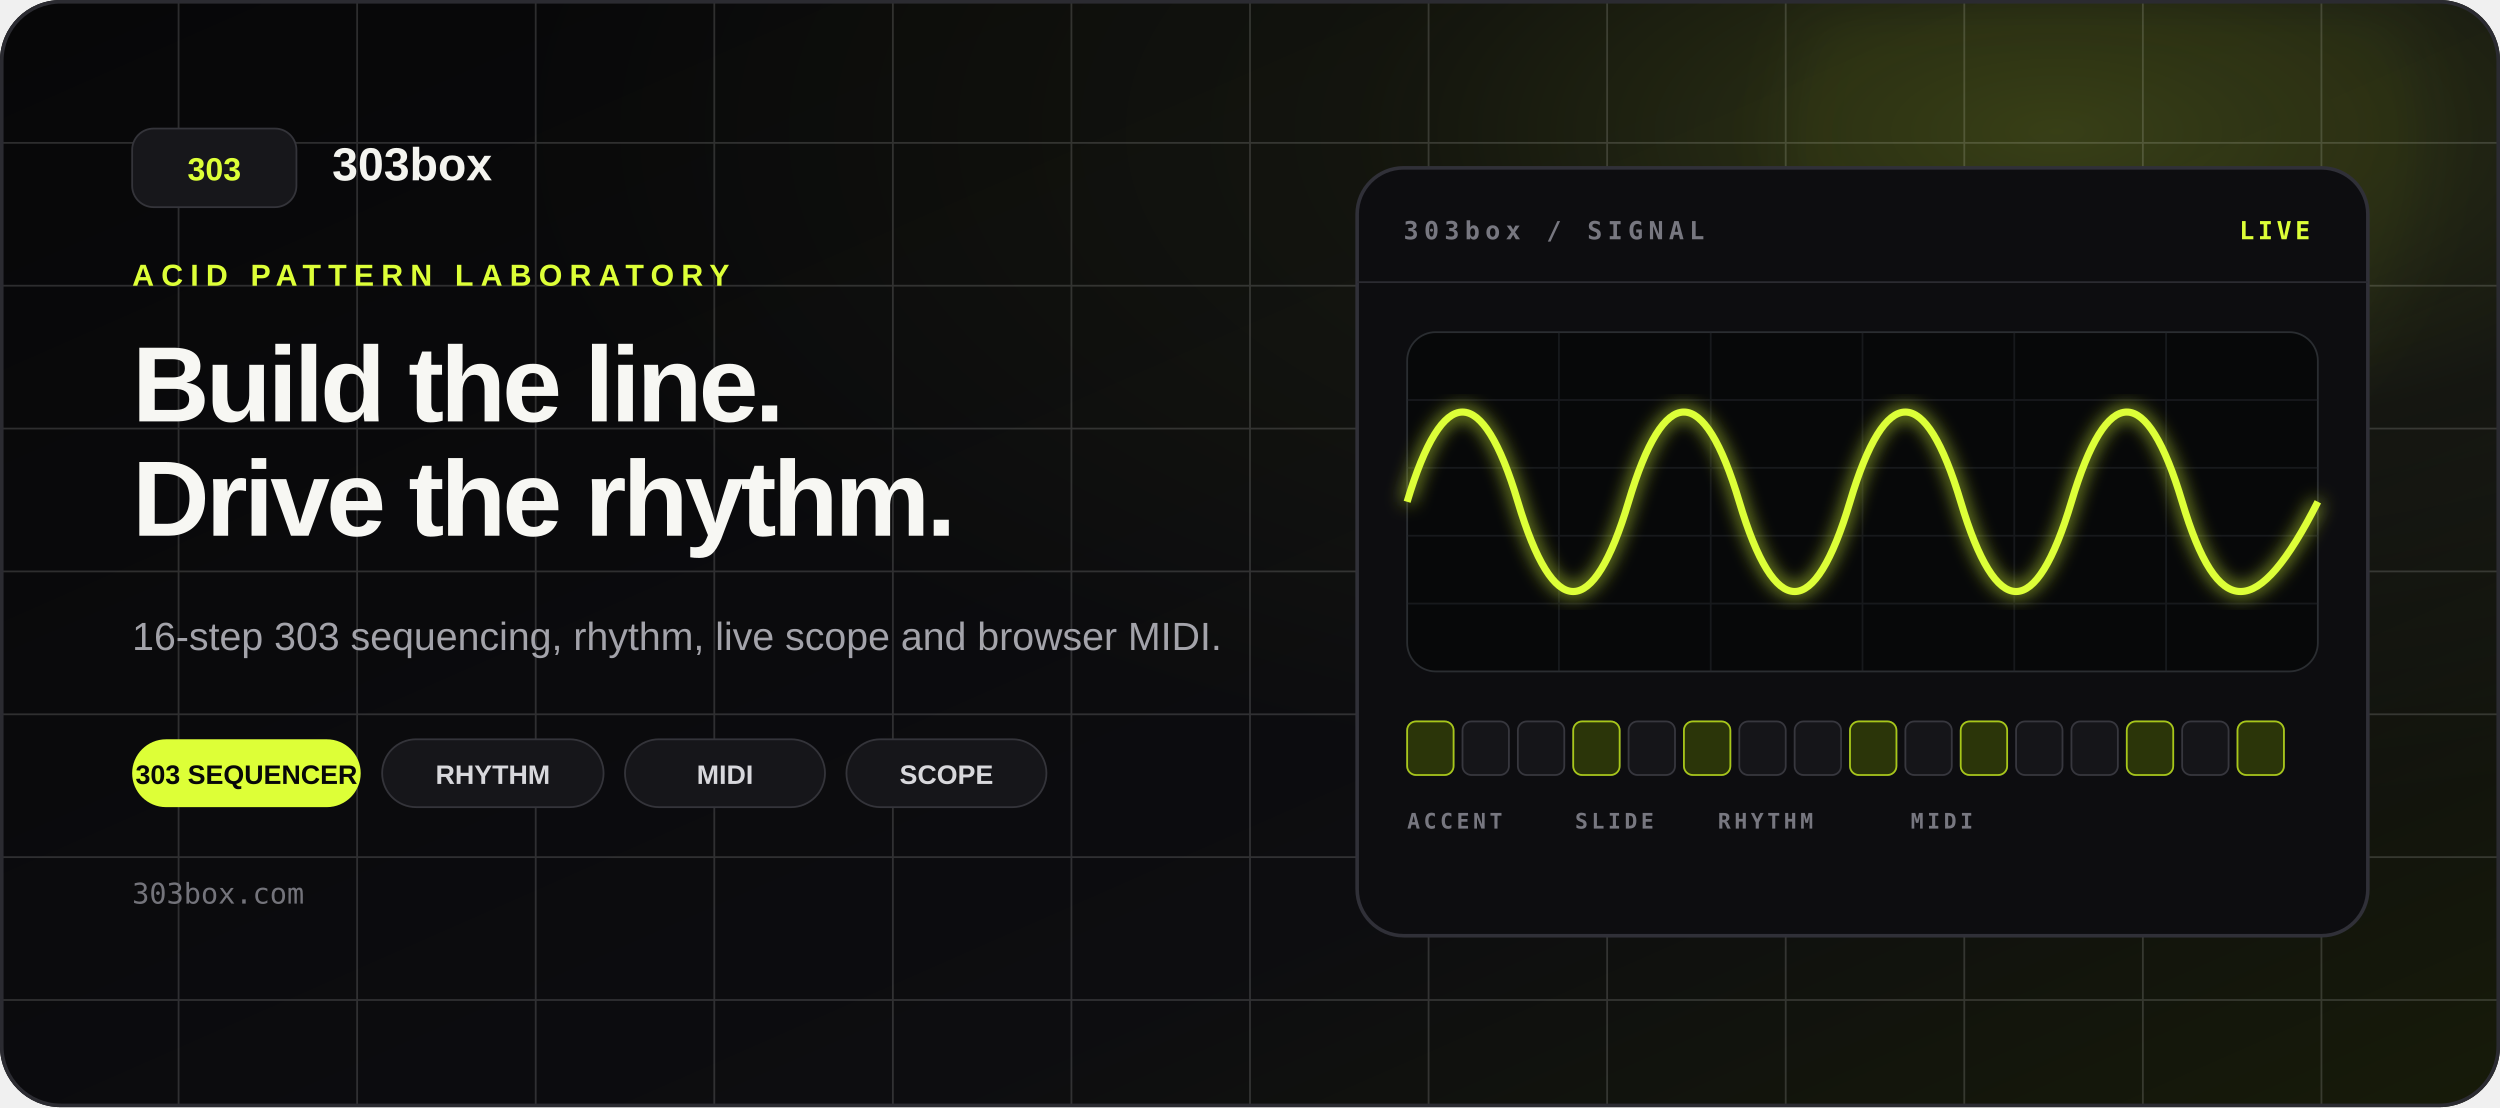
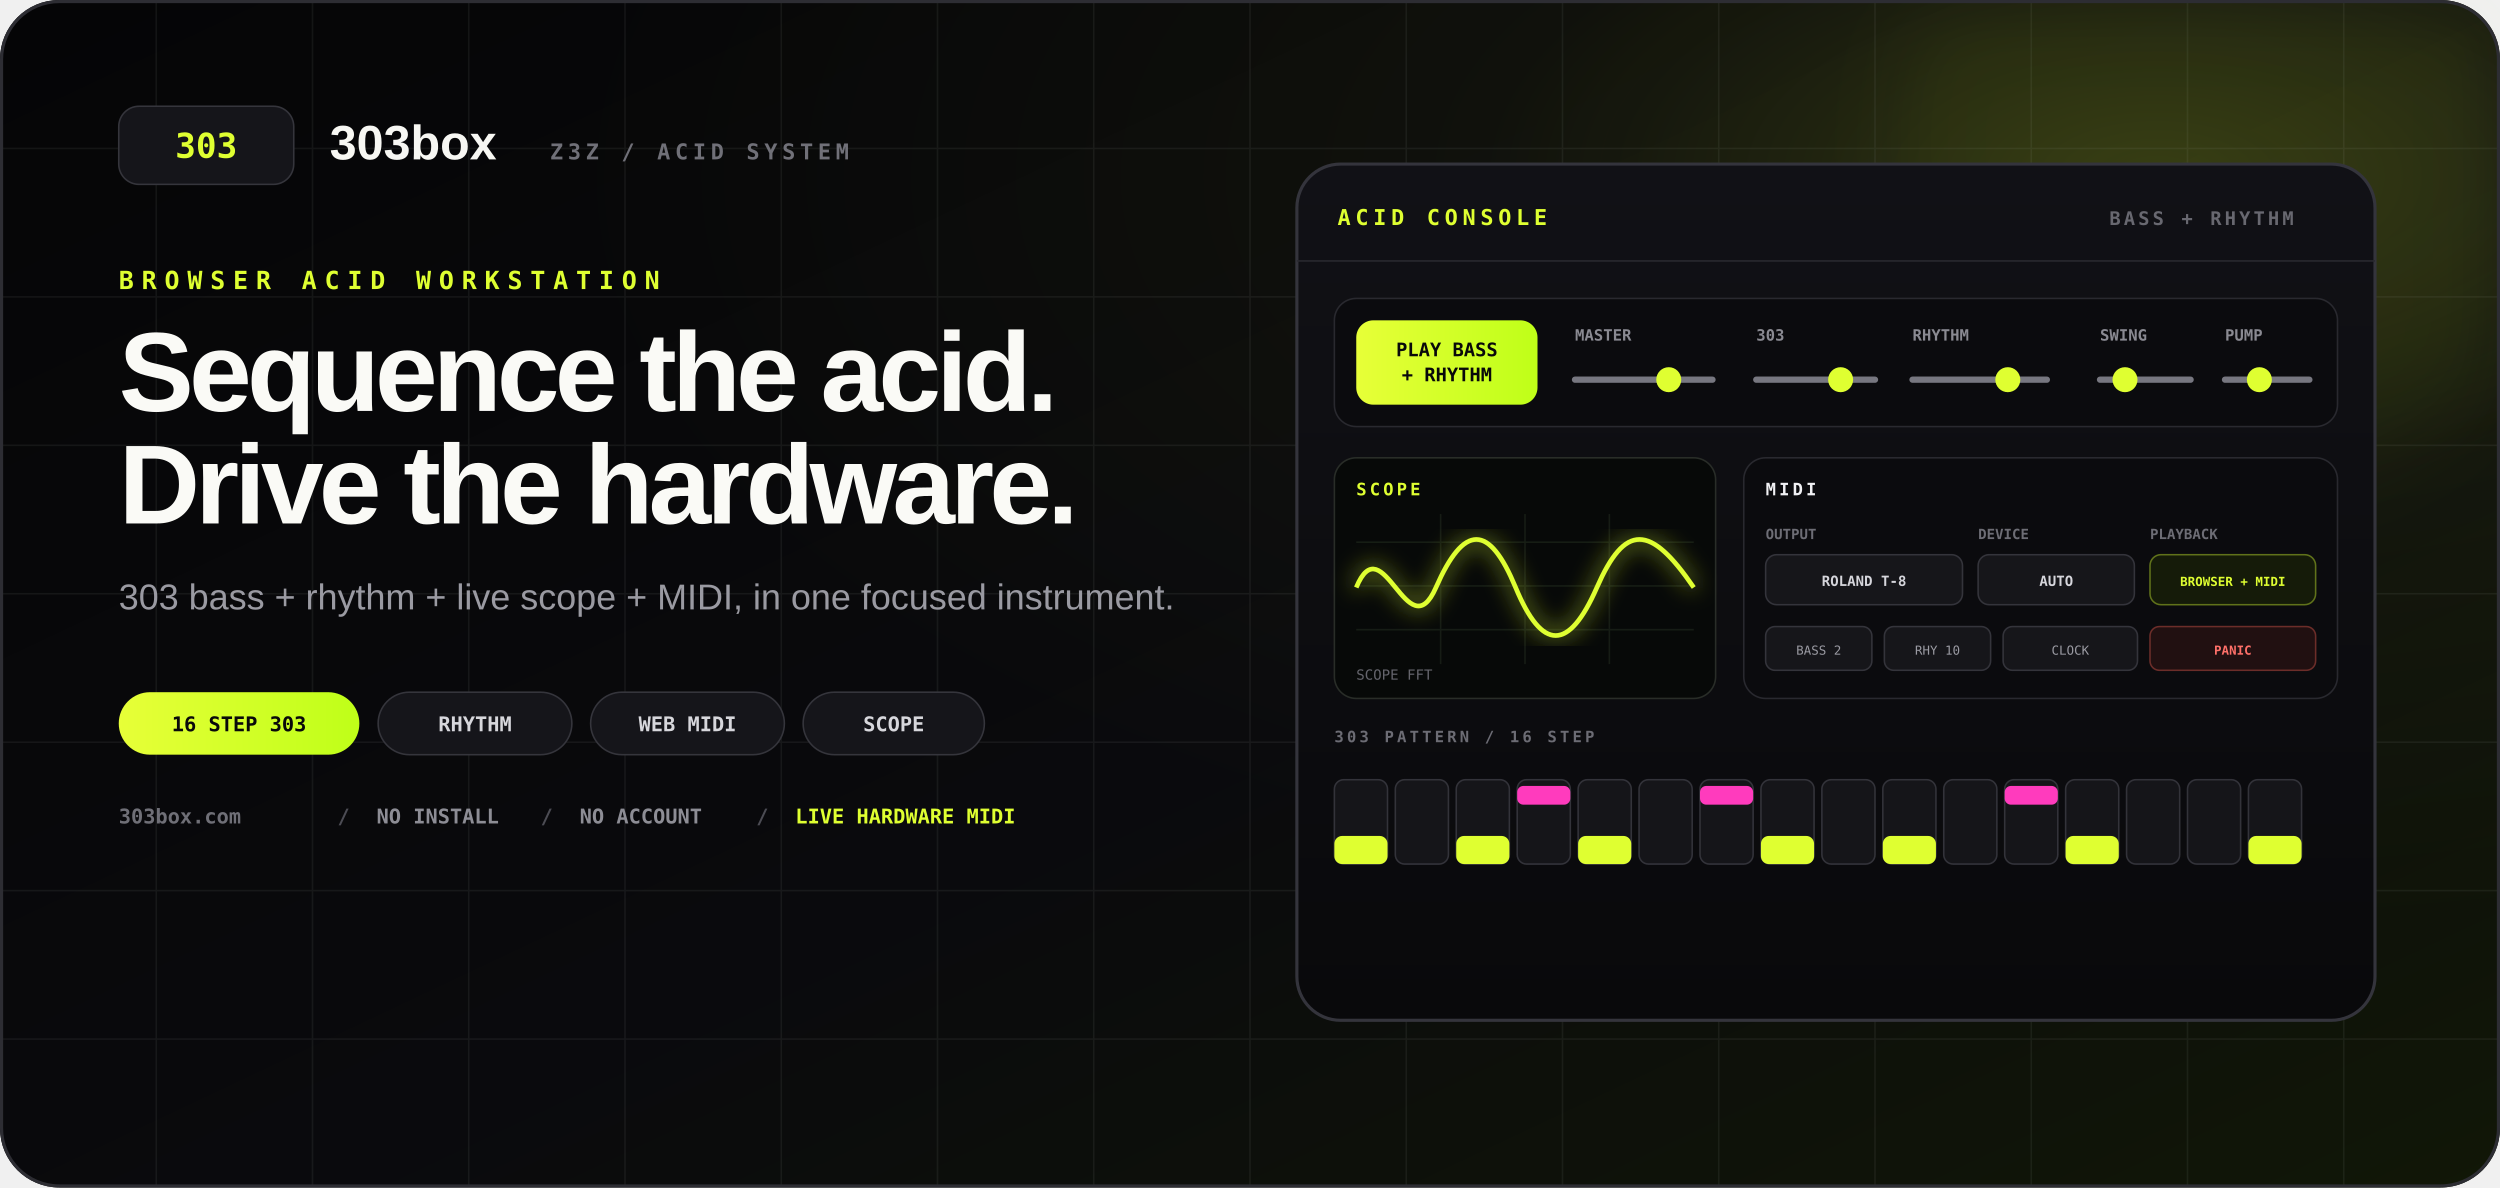
- <svg xmlns="http://www.w3.org/2000/svg" width="1400" height="620" viewBox="0 0 1400 620" role="img" aria-labelledby="title desc">
+ <svg xmlns="http://www.w3.org/2000/svg" width="1600" height="760" viewBox="0 0 1600 760" role="img" aria-labelledby="title desc">
  <defs>
    <linearGradient id="bg" x1="0" y1="0" x2="1" y2="1">
-       <stop offset="0" stop-color="#070708" />
-       <stop offset="0.68" stop-color="#0d0d10" />
-       <stop offset="1" stop-color="#171b09" />
+       <stop offset="0" stop-color="#050506" />
+       <stop offset=".56" stop-color="#0a0a0d" />
+       <stop offset="1" stop-color="#111707" />
    </linearGradient>
-     <radialGradient id="glow" cx="82%" cy="12%" r="62%">
-       <stop offset="0" stop-color="#ddff37" stop-opacity=".18" />
-       <stop offset=".45" stop-color="#ddff37" stop-opacity=".04" />
-       <stop offset="1" stop-color="#ddff37" stop-opacity="0" />
+     <linearGradient id="panel" x1="0" y1="0" x2="0" y2="1">
+       <stop stop-color="#111116" />
+       <stop offset="1" stop-color="#09090b" />
+     </linearGradient>
+     <linearGradient id="acid" x1="0" y1="0" x2="1" y2="0">
+       <stop stop-color="#e7ff38" />
+       <stop offset="1" stop-color="#bfff18" />
+     </linearGradient>
+     <radialGradient id="halo" cx="86%" cy="15%" r="64%">
+       <stop stop-color="#dfff31" stop-opacity=".18" />
+       <stop offset=".42" stop-color="#dfff31" stop-opacity=".035" />
+       <stop offset="1" stop-color="#dfff31" stop-opacity="0" />
    </radialGradient>
-     <filter id="soft">
-       <feGaussianBlur stdDeviation="16" />
-     </filter>
-     <filter id="waveGlow">
-       <feGaussianBlur stdDeviation="5" result="b" />
+     <filter id="glow">
+       <feGaussianBlur stdDeviation="7" result="b" />
      <feMerge>
        <feMergeNode in="b" />
        <feMergeNode in="SourceGraphic" />
      </feMerge>
    </filter>
+     <filter id="soft">
+       <feGaussianBlur stdDeviation="26" />
+     </filter>
  </defs>
-   <rect width="1400" height="620" rx="34" fill="url(#bg)" />
-   <rect width="1400" height="620" rx="34" fill="url(#glow)" />
-   <g opacity=".15" stroke="#ffffff" stroke-width="1">
-     <path d="M0 80H1400M0 160H1400M0 240H1400M0 320H1400M0 400H1400M0 480H1400M0 560H1400" />
-     <path d="M100 0V620M200 0V620M300 0V620M400 0V620M500 0V620M600 0V620M700 0V620M800 0V620M900 0V620M1000 0V620M1100 0V620M1200 0V620M1300 0V620" />
+   <rect width="1600" height="760" rx="38" fill="url(#bg)" />
+   <rect width="1600" height="760" rx="38" fill="url(#halo)" />
+   <g opacity=".11" stroke="#89908d">
+     <path d="M0 95H1600M0 190H1600M0 285H1600M0 380H1600M0 475H1600M0 570H1600M0 665H1600" />
+     <path d="M100 0V760M200 0V760M300 0V760M400 0V760M500 0V760M600 0V760M700 0V760M800 0V760M900 0V760M1000 0V760M1100 0V760M1200 0V760M1300 0V760M1400 0V760M1500 0V760" />
  </g>
-   <circle cx="1180" cy="80" r="180" fill="#ddff37" opacity=".04" filter="url(#soft)" />
-   <g transform="translate(74 72)">
-     <rect width="92" height="44" rx="12" fill="#17171b" stroke="#34343a" />
-     <text x="46" y="29" text-anchor="middle" fill="#ddff37" font-family="Arial,Helvetica,sans-serif" font-size="18" font-weight="900">303</text>
-     <text x="112" y="29" fill="#f4f4ef" font-family="Arial,Helvetica,sans-serif" font-size="26" font-weight="900">303box</text>
+   <circle cx="1435" cy="92" r="220" fill="#dfff31" opacity=".045" filter="url(#soft)" />
+   <g transform="translate(76 68)">
+     <rect width="112" height="50" rx="13" fill="#15151a" stroke="#35353c" />
+     <text x="56" y="33" text-anchor="middle" fill="#dfff31" font-family="monospace" font-size="22" font-weight="900">303</text>
+     <text x="135" y="34" fill="#f7f7f3" font-family="Arial,Helvetica,sans-serif" font-size="31" font-weight="900">303box</text>
+     <text x="276" y="34" fill="#707078" font-family="monospace" font-size="14" font-weight="700" letter-spacing="3">Z3Z / ACID SYSTEM</text>
  </g>
-   <g transform="translate(74 160)">
-     <text fill="#ddff37" font-family="Arial,Helvetica,sans-serif" font-size="17" font-weight="800" letter-spacing="4">ACID PATTERN LABORATORY</text>
-     <text y="76" fill="#f7f7f3" font-family="Arial,Helvetica,sans-serif" font-size="60" font-weight="900" letter-spacing="-2">Build the line.</text>
-     <text y="140" fill="#f7f7f3" font-family="Arial,Helvetica,sans-serif" font-size="60" font-weight="900" letter-spacing="-2">Drive the rhythm.</text>
-     <text y="204" fill="#a3a3aa" font-family="Arial,Helvetica,sans-serif" font-size="22">16-step 303 sequencing, rhythm, live scope and browser MIDI.</text>
-     <g transform="translate(0 254)" font-family="Arial,Helvetica,sans-serif" font-size="15" font-weight="800">
-       <rect width="128" height="38" rx="19" fill="#ddff37" />
-       <text x="64" y="25" text-anchor="middle" fill="#080809">303 SEQUENCER</text>
-       <rect x="140" width="124" height="38" rx="19" fill="#16161a" stroke="#34343a" />
-       <text x="202" y="25" text-anchor="middle" fill="#d8d8dc">RHYTHM</text>
-       <rect x="276" width="112" height="38" rx="19" fill="#16161a" stroke="#34343a" />
-       <text x="332" y="25" text-anchor="middle" fill="#d8d8dc">MIDI</text>
-       <rect x="400" width="112" height="38" rx="19" fill="#16161a" stroke="#34343a" />
-       <text x="456" y="25" text-anchor="middle" fill="#d8d8dc">SCOPE</text>
+   <g transform="translate(76 185)">
+     <text fill="#dfff31" font-family="monospace" font-size="16" font-weight="900" letter-spacing="5">BROWSER ACID WORKSTATION</text>
+     <text y="78" fill="#fafaf6" font-family="Arial,Helvetica,sans-serif" font-size="72" font-weight="900" letter-spacing="-3">Sequence the acid.</text>
+     <text y="150" fill="#fafaf6" font-family="Arial,Helvetica,sans-serif" font-size="72" font-weight="900" letter-spacing="-3">Drive the hardware.</text>
+     <text y="205" fill="#9a9aa2" font-family="Arial,Helvetica,sans-serif" font-size="23">303 bass + rhythm + live scope + MIDI, in one focused instrument.</text>
+     <g transform="translate(0 258)" font-family="monospace" font-size="13" font-weight="800">
+       <rect width="154" height="40" rx="20" fill="url(#acid)" />
+       <text x="77" y="25" text-anchor="middle" fill="#09090a">16 STEP 303</text>
+       <rect x="166" width="124" height="40" rx="20" fill="#15151a" stroke="#35353c" />
+       <text x="228" y="25" text-anchor="middle" fill="#d7d7dc">RHYTHM</text>
+       <rect x="302" width="124" height="40" rx="20" fill="#15151a" stroke="#35353c" />
+       <text x="364" y="25" text-anchor="middle" fill="#d7d7dc">WEB MIDI</text>
+       <rect x="438" width="116" height="40" rx="20" fill="#15151a" stroke="#35353c" />
+       <text x="496" y="25" text-anchor="middle" fill="#d7d7dc">SCOPE</text>
    </g>
-     <text y="346" fill="#74747b" font-family="monospace" font-size="16">303box.com</text>
+     <g transform="translate(0 342)" font-family="monospace" font-size="13" font-weight="700">
+       <text fill="#6f6f77">303box.com</text>
+       <text x="140" fill="#4c4c54">/</text>
+       <text x="165" fill="#8d8d95">NO INSTALL</text>
+       <text x="270" fill="#4c4c54">/</text>
+       <text x="295" fill="#8d8d95">NO ACCOUNT</text>
+       <text x="408" fill="#4c4c54">/</text>
+       <text x="433" fill="#dfff31">LIVE HARDWARE MIDI</text>
+     </g>
  </g>
-   <g transform="translate(760 94)">
-     <rect width="566" height="430" rx="26" fill="#0d0d10" stroke="#303038" stroke-width="2" />
-     <path d="M0 64H566" stroke="#2b2b31" />
-     <text x="26" y="40" fill="#777780" font-family="monospace" font-size="14" font-weight="700" letter-spacing="3">303box / SIGNAL</text>
-     <text x="494" y="40" fill="#ddff37" font-family="monospace" font-size="14" font-weight="900" letter-spacing="2">LIVE</text>
-     <g transform="translate(28 92)">
-       <rect width="510" height="190" rx="16" fill="#070809" stroke="#2a2d31" />
-       <g opacity=".55" stroke="#24272c">
-         <path d="M0 38H510M0 76H510M0 114H510M0 152H510" />
-         <path d="M85 0V190M170 0V190M255 0V190M340 0V190M425 0V190" />
+   <g transform="translate(830 105)">
+     <rect width="690" height="548" rx="28" fill="url(#panel)" stroke="#34343c" stroke-width="2" />
+     <path d="M0 62H690" stroke="#29292f" />
+     <text x="26" y="39" fill="#dfff31" font-family="monospace" font-size="14" font-weight="900" letter-spacing="3">ACID CONSOLE</text>
+     <text x="520" y="39" fill="#686870" font-family="monospace" font-size="12" font-weight="800" letter-spacing="2">BASS + RHYTHM</text>
+     <g transform="translate(24 86)">
+       <rect width="642" height="82" rx="14" fill="#0b0b0e" stroke="#29292f" />
+       <rect x="14" y="14" width="116" height="54" rx="11" fill="url(#acid)" />
+       <text x="72" y="37" text-anchor="middle" fill="#09090a" font-family="monospace" font-size="12" font-weight="900">PLAY BASS</text>
+       <text x="72" y="53" text-anchor="middle" fill="#09090a" font-family="monospace" font-size="12" font-weight="900">+ RHYTHM</text>
+       <g font-family="monospace" font-size="10" font-weight="800" fill="#8a8a92">
+         <text x="154" y="27">MASTER</text>
+         <text x="270" y="27">303</text>
+         <text x="370" y="27">RHYTHM</text>
+         <text x="490" y="27">SWING</text>
+         <text x="570" y="27">PUMP</text>
      </g>
-       <path d="M0 95 C20 28 42 28 62 95 S104 162 124 95 S166 28 186 95 S228 162 248 95 S290 28 310 95 S352 162 372 95 S414 28 434 95 S476 162 510 95" fill="none" stroke="#ddff37" stroke-width="4" filter="url(#waveGlow)" />
-     </g>
-     <g transform="translate(28 310)">
-       <g fill="#151519" stroke="#37373e">
-         <rect x="0" width="26" height="30" rx="5" />
-         <rect x="31" width="26" height="30" rx="5" />
-         <rect x="62" width="26" height="30" rx="5" />
-         <rect x="93" width="26" height="30" rx="5" />
-         <rect x="124" width="26" height="30" rx="5" />
-         <rect x="155" width="26" height="30" rx="5" />
-         <rect x="186" width="26" height="30" rx="5" />
-         <rect x="217" width="26" height="30" rx="5" />
-         <rect x="248" width="26" height="30" rx="5" />
-         <rect x="279" width="26" height="30" rx="5" />
-         <rect x="310" width="26" height="30" rx="5" />
-         <rect x="341" width="26" height="30" rx="5" />
-         <rect x="372" width="26" height="30" rx="5" />
-         <rect x="403" width="26" height="30" rx="5" />
-         <rect x="434" width="26" height="30" rx="5" />
-         <rect x="465" width="26" height="30" rx="5" />
+       <g stroke="#777780" stroke-width="4" stroke-linecap="round">
+         <path d="M154 52H242" />
+         <path d="M270 52H346" />
+         <path d="M370 52H456" />
+         <path d="M490 52H548" />
+         <path d="M570 52H624" />
      </g>
-       <g fill="#2b3509" stroke="#a8c719">
-         <rect x="0" width="26" height="30" rx="5" />
-         <rect x="93" width="26" height="30" rx="5" />
-         <rect x="155" width="26" height="30" rx="5" />
-         <rect x="248" width="26" height="30" rx="5" />
-         <rect x="310" width="26" height="30" rx="5" />
-         <rect x="403" width="26" height="30" rx="5" />
-         <rect x="465" width="26" height="30" rx="5" />
+       <g fill="#dfff31">
+         <circle cx="214" cy="52" r="8" />
+         <circle cx="324" cy="52" r="8" />
+         <circle cx="431" cy="52" r="8" />
+         <circle cx="506" cy="52" r="8" />
+         <circle cx="592" cy="52" r="8" />
      </g>
    </g>
-     <g transform="translate(28 370)" font-family="monospace" font-size="12" font-weight="700" fill="#777780" letter-spacing="2">
-       <text>ACCENT</text>
-       <text x="94">SLIDE</text>
-       <text x="174">RHYTHM</text>
-       <text x="282">MIDI</text>
+     <g transform="translate(24 188)">
+       <rect width="244" height="154" rx="14" fill="#070908" stroke="#292d28" />
+       <text x="14" y="24" fill="#dfff31" font-family="monospace" font-size="11" font-weight="900" letter-spacing="2">SCOPE</text>
+       <g opacity=".5" stroke="#253021">
+         <path d="M14 54H230M14 82H230M14 110H230M68 36V132M122 36V132M176 36V132" />
+       </g>
+       <path d="M14 83 C31 42 47 124 65 83 S99 42 116 83 S150 124 168 83 S202 42 230 83" fill="none" stroke="#dfff31" stroke-width="3" filter="url(#glow)" />
+       <text x="14" y="142" fill="#65656d" font-family="monospace" font-size="9">SCOPE   FFT</text>
+     </g>
+     <g transform="translate(286 188)">
+       <rect width="380" height="154" rx="14" fill="#0b0b0e" stroke="#29292f" />
+       <text x="14" y="24" fill="#f1f1f4" font-family="monospace" font-size="11" font-weight="900" letter-spacing="2">MIDI</text>
+       <g font-family="monospace" font-size="9" font-weight="800" fill="#6d6d75">
+         <text x="14" y="52">OUTPUT</text>
+         <text x="150" y="52">DEVICE</text>
+         <text x="260" y="52">PLAYBACK</text>
+       </g>
+       <rect x="14" y="62" width="126" height="32" rx="7" fill="#16161a" stroke="#34343b" />
+       <rect x="150" y="62" width="100" height="32" rx="7" fill="#16161a" stroke="#34343b" />
+       <rect x="260" y="62" width="106" height="32" rx="7" fill="#151b09" stroke="#60721a" />
+       <text x="77" y="82" text-anchor="middle" fill="#d6d6dc" font-family="monospace" font-size="9" font-weight="800">ROLAND T-8</text>
+       <text x="200" y="82" text-anchor="middle" fill="#d6d6dc" font-family="monospace" font-size="9" font-weight="800">AUTO</text>
+       <text x="313" y="82" text-anchor="middle" fill="#dfff31" font-family="monospace" font-size="8" font-weight="900">BROWSER + MIDI</text>
+       <rect x="14" y="108" width="68" height="28" rx="6" fill="#16161a" stroke="#34343b" />
+       <rect x="90" y="108" width="68" height="28" rx="6" fill="#16161a" stroke="#34343b" />
+       <rect x="166" y="108" width="86" height="28" rx="6" fill="#16161a" stroke="#34343b" />
+       <rect x="260" y="108" width="106" height="28" rx="6" fill="#211011" stroke="#6c2d29" />
+       <text x="48" y="126" text-anchor="middle" fill="#9b9ba3" font-family="monospace" font-size="8">BASS 2</text>
+       <text x="124" y="126" text-anchor="middle" fill="#9b9ba3" font-family="monospace" font-size="8">RHY 10</text>
+       <text x="209" y="126" text-anchor="middle" fill="#9b9ba3" font-family="monospace" font-size="8">CLOCK</text>
+       <text x="313" y="126" text-anchor="middle" fill="#ff7069" font-family="monospace" font-size="8" font-weight="900">PANIC</text>
+     </g>
+     <g transform="translate(24 370)">
+       <text fill="#6c6c74" font-family="monospace" font-size="10" font-weight="900" letter-spacing="2">303 PATTERN / 16 STEP</text>
+       <g transform="translate(0 24)">
+         <g fill="#151519" stroke="#33333a">
+           <rect x="0" width="34" height="54" rx="6" />
+           <rect x="39" width="34" height="54" rx="6" />
+           <rect x="78" width="34" height="54" rx="6" />
+           <rect x="117" width="34" height="54" rx="6" />
+           <rect x="156" width="34" height="54" rx="6" />
+           <rect x="195" width="34" height="54" rx="6" />
+           <rect x="234" width="34" height="54" rx="6" />
+           <rect x="273" width="34" height="54" rx="6" />
+           <rect x="312" width="34" height="54" rx="6" />
+           <rect x="351" width="34" height="54" rx="6" />
+           <rect x="390" width="34" height="54" rx="6" />
+           <rect x="429" width="34" height="54" rx="6" />
+           <rect x="468" width="34" height="54" rx="6" />
+           <rect x="507" width="34" height="54" rx="6" />
+           <rect x="546" width="34" height="54" rx="6" />
+           <rect x="585" width="34" height="54" rx="6" />
+         </g>
+         <g fill="#dfff31">
+           <rect x="0" y="36" width="34" height="18" rx="5" />
+           <rect x="78" y="36" width="34" height="18" rx="5" />
+           <rect x="156" y="36" width="34" height="18" rx="5" />
+           <rect x="273" y="36" width="34" height="18" rx="5" />
+           <rect x="351" y="36" width="34" height="18" rx="5" />
+           <rect x="468" y="36" width="34" height="18" rx="5" />
+           <rect x="585" y="36" width="34" height="18" rx="5" />
+         </g>
+         <g fill="#ff3bbd">
+           <rect x="117" y="4" width="34" height="12" rx="4" />
+           <rect x="234" y="4" width="34" height="12" rx="4" />
+           <rect x="429" y="4" width="34" height="12" rx="4" />
+         </g>
+       </g>
    </g>
  </g>
-   <rect x="1" y="1" width="1398" height="618" rx="33" fill="none" stroke="#2b2b31" stroke-width="2" />
+   <rect x="1" y="1" width="1598" height="758" rx="37" fill="none" stroke="#2d2d33" stroke-width="2" />
</svg>
